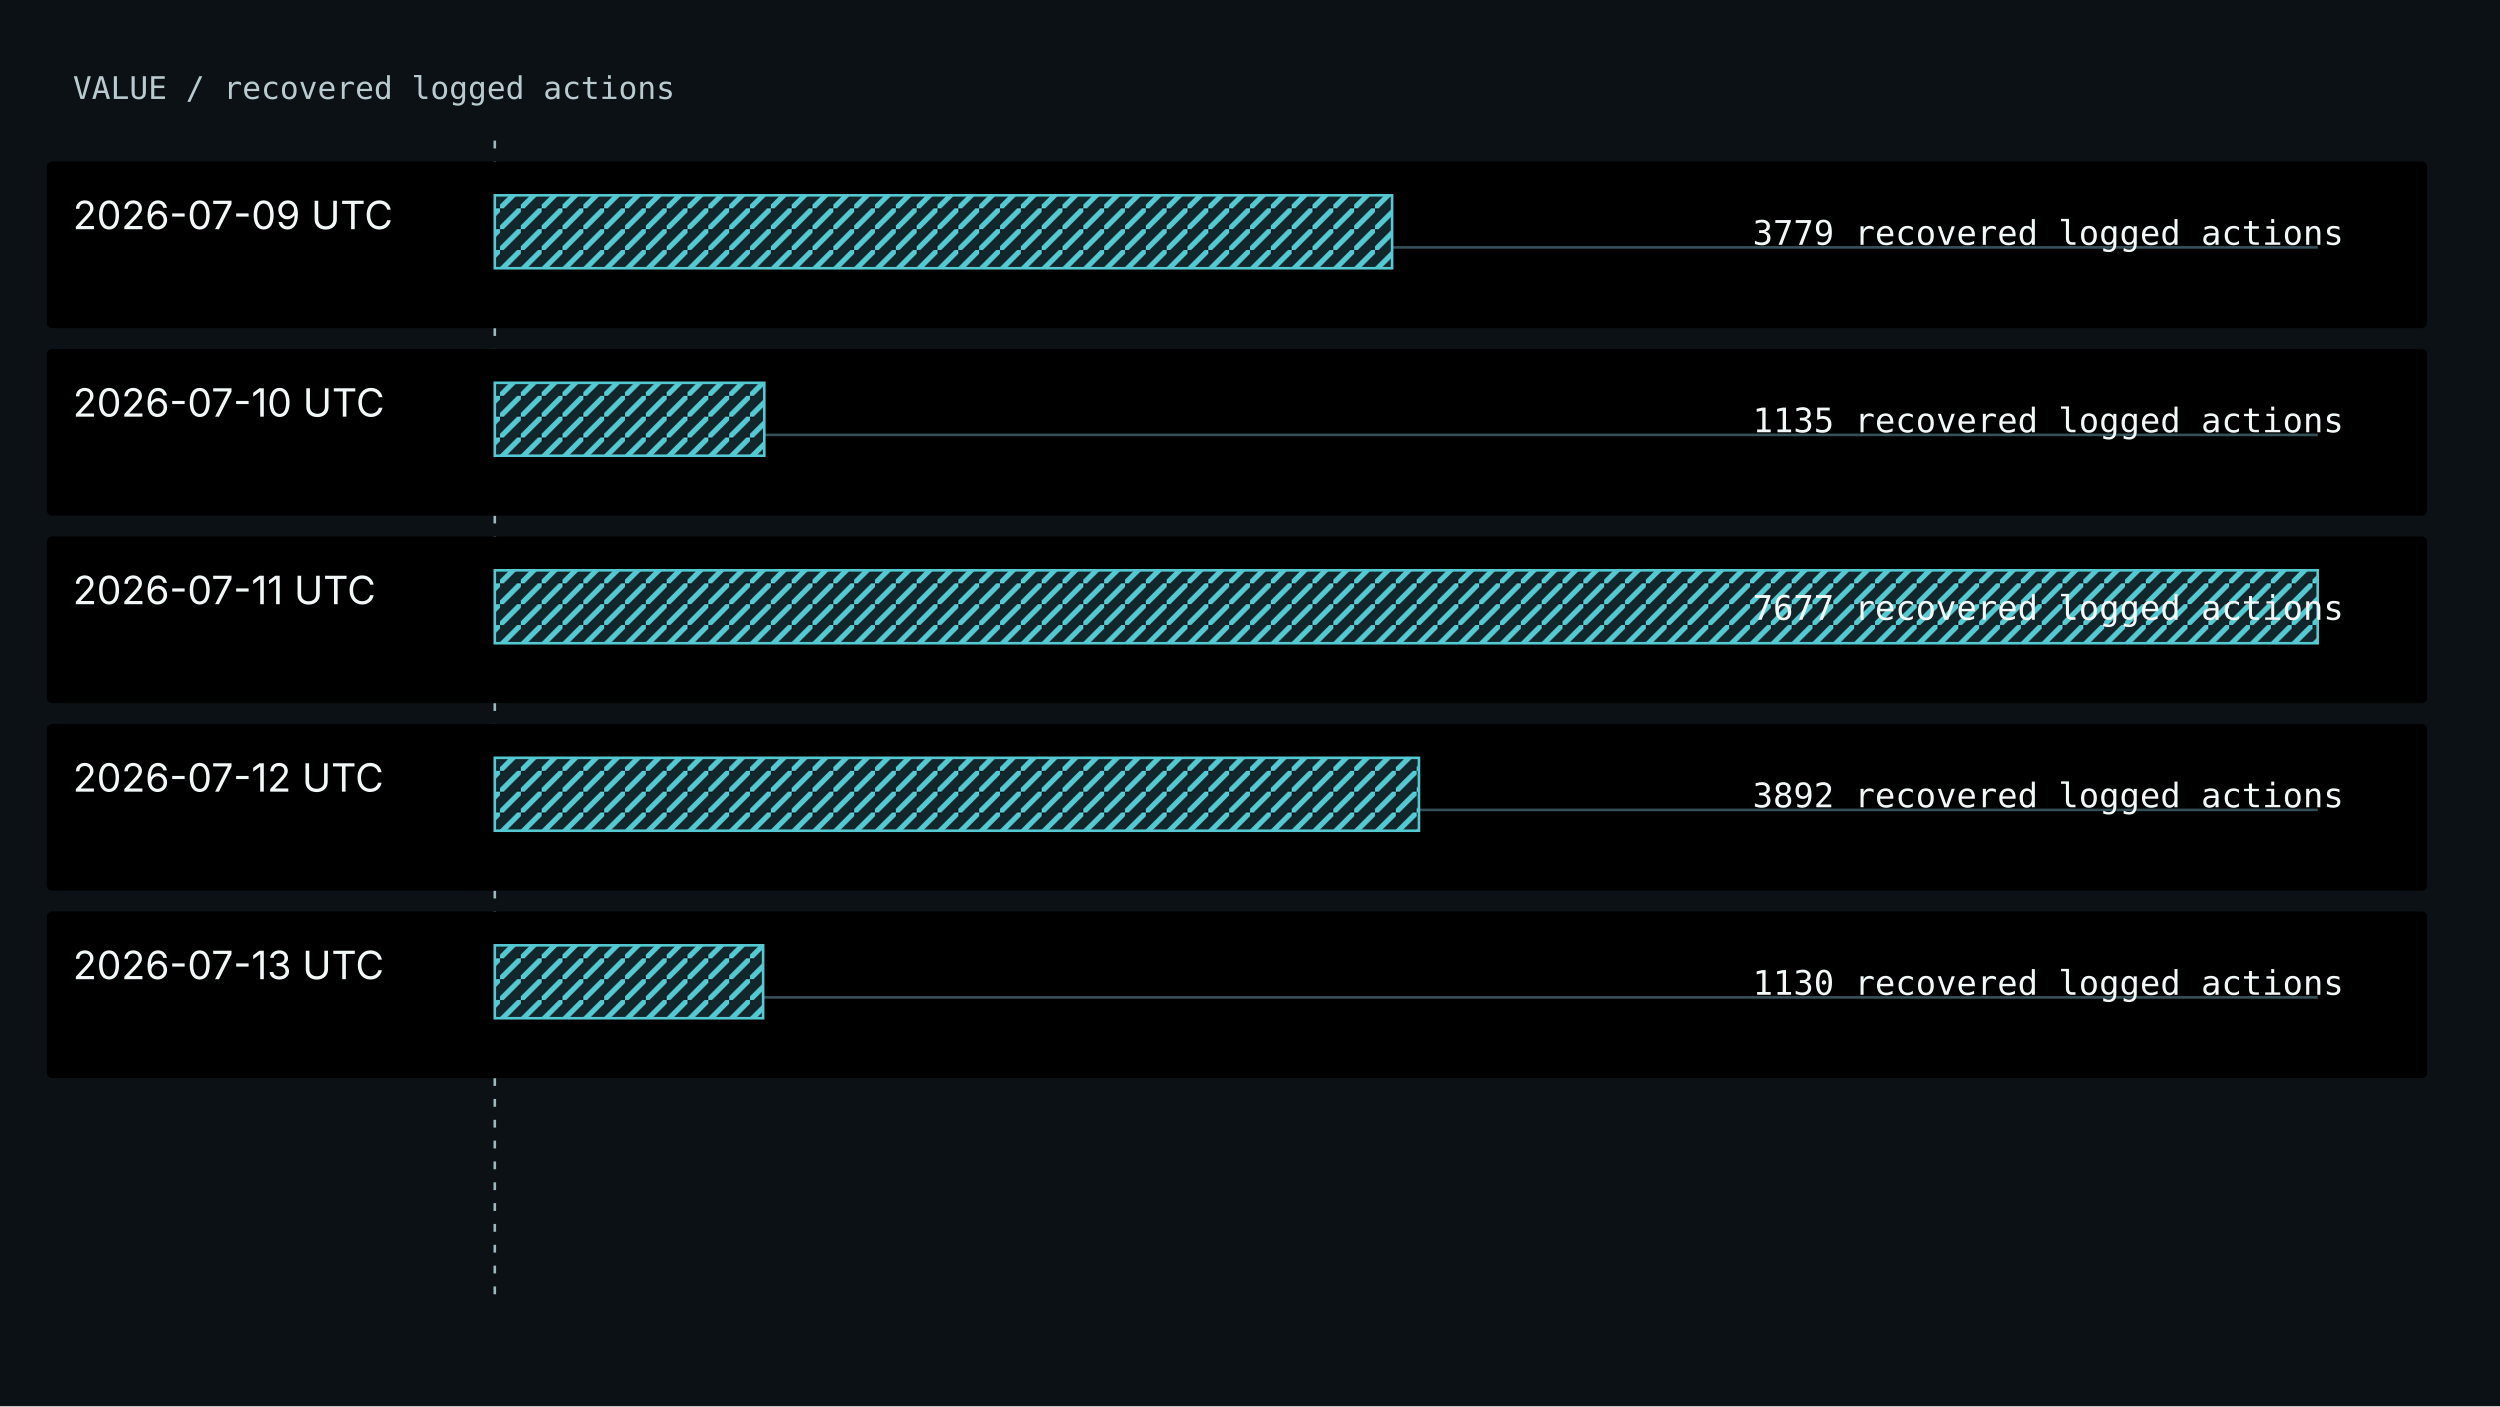
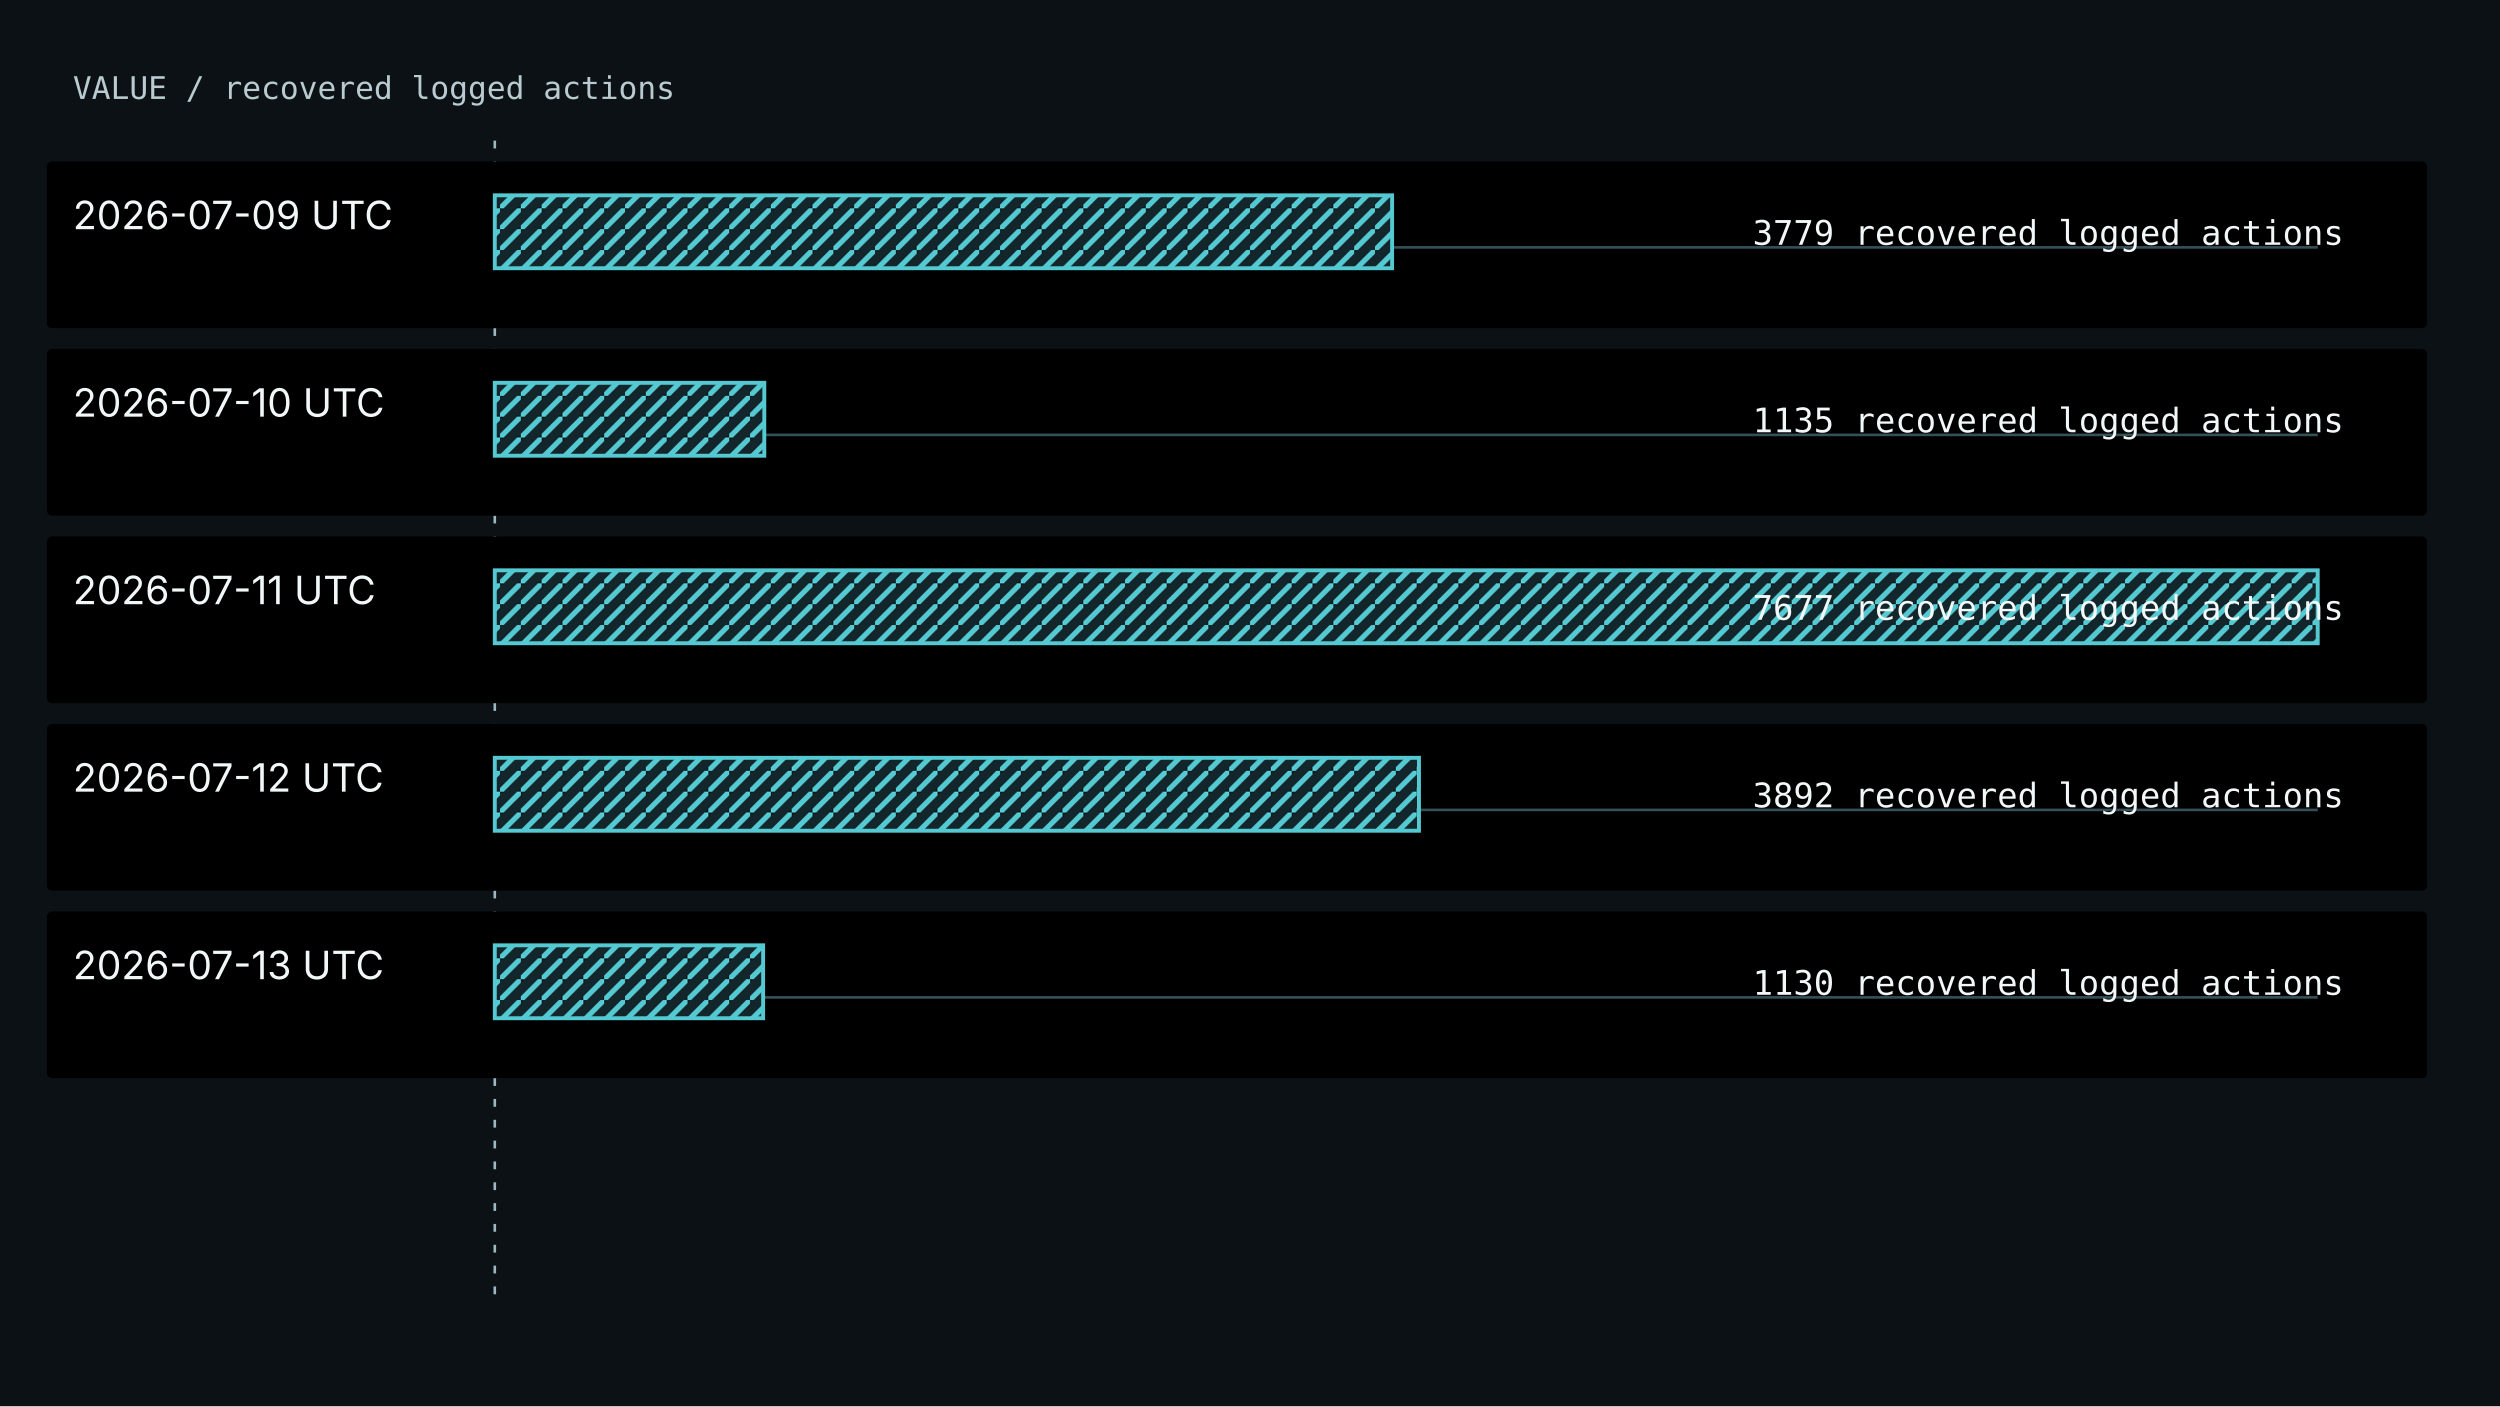
- <svg xmlns="http://www.w3.org/2000/svg" role="img" viewBox="0 0 960 540" aria-labelledby="recovered-actions-by-day-title recovered-actions-by-day-desc" data-figure-kind="bar">
+ <svg xmlns="http://www.w3.org/2000/svg" role="img" width="1280" height="720" viewBox="0 0 960 540" aria-labelledby="recovered-actions-by-day-title recovered-actions-by-day-desc" data-figure-kind="bar">
  <defs>
    <pattern id="recovered-actions-by-day-verified-pattern" width="8" height="8" patternUnits="userSpaceOnUse">
      <rect width="8" height="8" fill="#13262b" />
      <path d="M0 8L8 0" stroke="#54c9d1" stroke-width="2" />
    </pattern>
    <pattern id="recovered-actions-by-day-caution-pattern" width="10" height="10" patternUnits="userSpaceOnUse">
      <rect width="10" height="10" fill="#291b18" />
      <path d="M-2 10L10-2M4 12L12 4" stroke="#d47a5a" stroke-width="2" />
    </pattern>
    <pattern id="recovered-actions-by-day-unavailable-pattern" width="8" height="8" patternUnits="userSpaceOnUse">
      <rect width="8" height="8" fill="#17252c" />
      <circle cx="2" cy="2" r="1.2" fill="#9eb8bf" />
    </pattern>
    <marker id="recovered-actions-by-day-arrow" markerWidth="8" markerHeight="8" refX="7" refY="4" orient="auto" markerUnits="strokeWidth">
      <path d="M0 0L8 4L0 8Z" fill="#9eb8bf" />
    </marker>
  </defs>
  <style>
    text{font-family:"Hanken Grotesk",-apple-system,BlinkMacSystemFont,"Segoe UI",sans-serif;fill:#f2f8f8}
    .mono{font-family:"Conso","JetBrains Mono",ui-monospace,"SFMono-Regular",monospace}
    .muted{fill:#b9cbd0}.hairline{stroke:#36505a;stroke-width:1}.value{font-variant-numeric:tabular-nums}
    [data-figure-point]:focus{outline:none}[data-figure-point]:focus-visible .focus-ring{stroke:#54c9d1;stroke-width:4;fill:none}
  </style>
  <rect width="960" height="540" fill="#0b1115" />
  <text x="28" y="38" class="mono muted" font-size="12">VALUE / recovered logged actions</text>
  <line x1="190.00" y1="54" x2="190.00" y2="500" stroke="#9eb8bf" stroke-dasharray="3 5" />
  <g data-figure-point="true" data-figure-key="bar:0" data-status-label="Verified" role="graphics-symbol" aria-label="2026-07-09 UTC: 3779 recovered logged actions. Verified." tabindex="-1">
    <rect class="focus-ring" x="18" y="62" width="914" height="64" rx="2" stroke="transparent" />
    <text x="28" y="88" font-size="15">2026-07-09 UTC</text>
    <line x1="190" y1="95" x2="890" y2="95" class="hairline" />
-     <rect x="190.00" y="75" width="344.57" height="28" fill="url(#recovered-actions-by-day-verified-pattern)" stroke="#54c9d1" />
+     <rect x="190.00" y="75" width="344.57" height="28" fill="url(#recovered-actions-by-day-verified-pattern)" stroke="#54c9d1" stroke-width="1.5" />
    <text x="900" y="94" text-anchor="end" class="mono value" font-size="13">3779 recovered logged actions</text>
  </g>
  <g data-figure-point="true" data-figure-key="bar:1" data-status-label="Verified" role="graphics-symbol" aria-label="2026-07-10 UTC: 1135 recovered logged actions. Verified." tabindex="-1">
    <rect class="focus-ring" x="18" y="134" width="914" height="64" rx="2" stroke="transparent" />
    <text x="28" y="160" font-size="15">2026-07-10 UTC</text>
    <line x1="190" y1="167" x2="890" y2="167" class="hairline" />
-     <rect x="190.00" y="147" width="103.49" height="28" fill="url(#recovered-actions-by-day-verified-pattern)" stroke="#54c9d1" />
+     <rect x="190.00" y="147" width="103.49" height="28" fill="url(#recovered-actions-by-day-verified-pattern)" stroke="#54c9d1" stroke-width="1.5" />
    <text x="900" y="166" text-anchor="end" class="mono value" font-size="13">1135 recovered logged actions</text>
  </g>
  <g data-figure-point="true" data-figure-key="bar:2" data-status-label="Verified" role="graphics-symbol" aria-label="2026-07-11 UTC: 7677 recovered logged actions. Verified." tabindex="-1">
    <rect class="focus-ring" x="18" y="206" width="914" height="64" rx="2" stroke="transparent" />
    <text x="28" y="232" font-size="15">2026-07-11 UTC</text>
    <line x1="190" y1="239" x2="890" y2="239" class="hairline" />
-     <rect x="190.00" y="219" width="700.00" height="28" fill="url(#recovered-actions-by-day-verified-pattern)" stroke="#54c9d1" />
+     <rect x="190.00" y="219" width="700.00" height="28" fill="url(#recovered-actions-by-day-verified-pattern)" stroke="#54c9d1" stroke-width="1.5" />
    <text x="900" y="238" text-anchor="end" class="mono value" font-size="13">7677 recovered logged actions</text>
  </g>
  <g data-figure-point="true" data-figure-key="bar:3" data-status-label="Verified" role="graphics-symbol" aria-label="2026-07-12 UTC: 3892 recovered logged actions. Verified." tabindex="-1">
    <rect class="focus-ring" x="18" y="278" width="914" height="64" rx="2" stroke="transparent" />
    <text x="28" y="304" font-size="15">2026-07-12 UTC</text>
    <line x1="190" y1="311" x2="890" y2="311" class="hairline" />
-     <rect x="190.00" y="291" width="354.88" height="28" fill="url(#recovered-actions-by-day-verified-pattern)" stroke="#54c9d1" />
+     <rect x="190.00" y="291" width="354.88" height="28" fill="url(#recovered-actions-by-day-verified-pattern)" stroke="#54c9d1" stroke-width="1.5" />
    <text x="900" y="310" text-anchor="end" class="mono value" font-size="13">3892 recovered logged actions</text>
  </g>
  <g data-figure-point="true" data-figure-key="bar:4" data-status-label="Verified" role="graphics-symbol" aria-label="2026-07-13 UTC: 1130 recovered logged actions. Verified." tabindex="-1">
    <rect class="focus-ring" x="18" y="350" width="914" height="64" rx="2" stroke="transparent" />
    <text x="28" y="376" font-size="15">2026-07-13 UTC</text>
    <line x1="190" y1="383" x2="890" y2="383" class="hairline" />
-     <rect x="190.00" y="363" width="103.04" height="28" fill="url(#recovered-actions-by-day-verified-pattern)" stroke="#54c9d1" />
+     <rect x="190.00" y="363" width="103.04" height="28" fill="url(#recovered-actions-by-day-verified-pattern)" stroke="#54c9d1" stroke-width="1.5" />
    <text x="900" y="382" text-anchor="end" class="mono value" font-size="13">1130 recovered logged actions</text>
  </g>
</svg>
